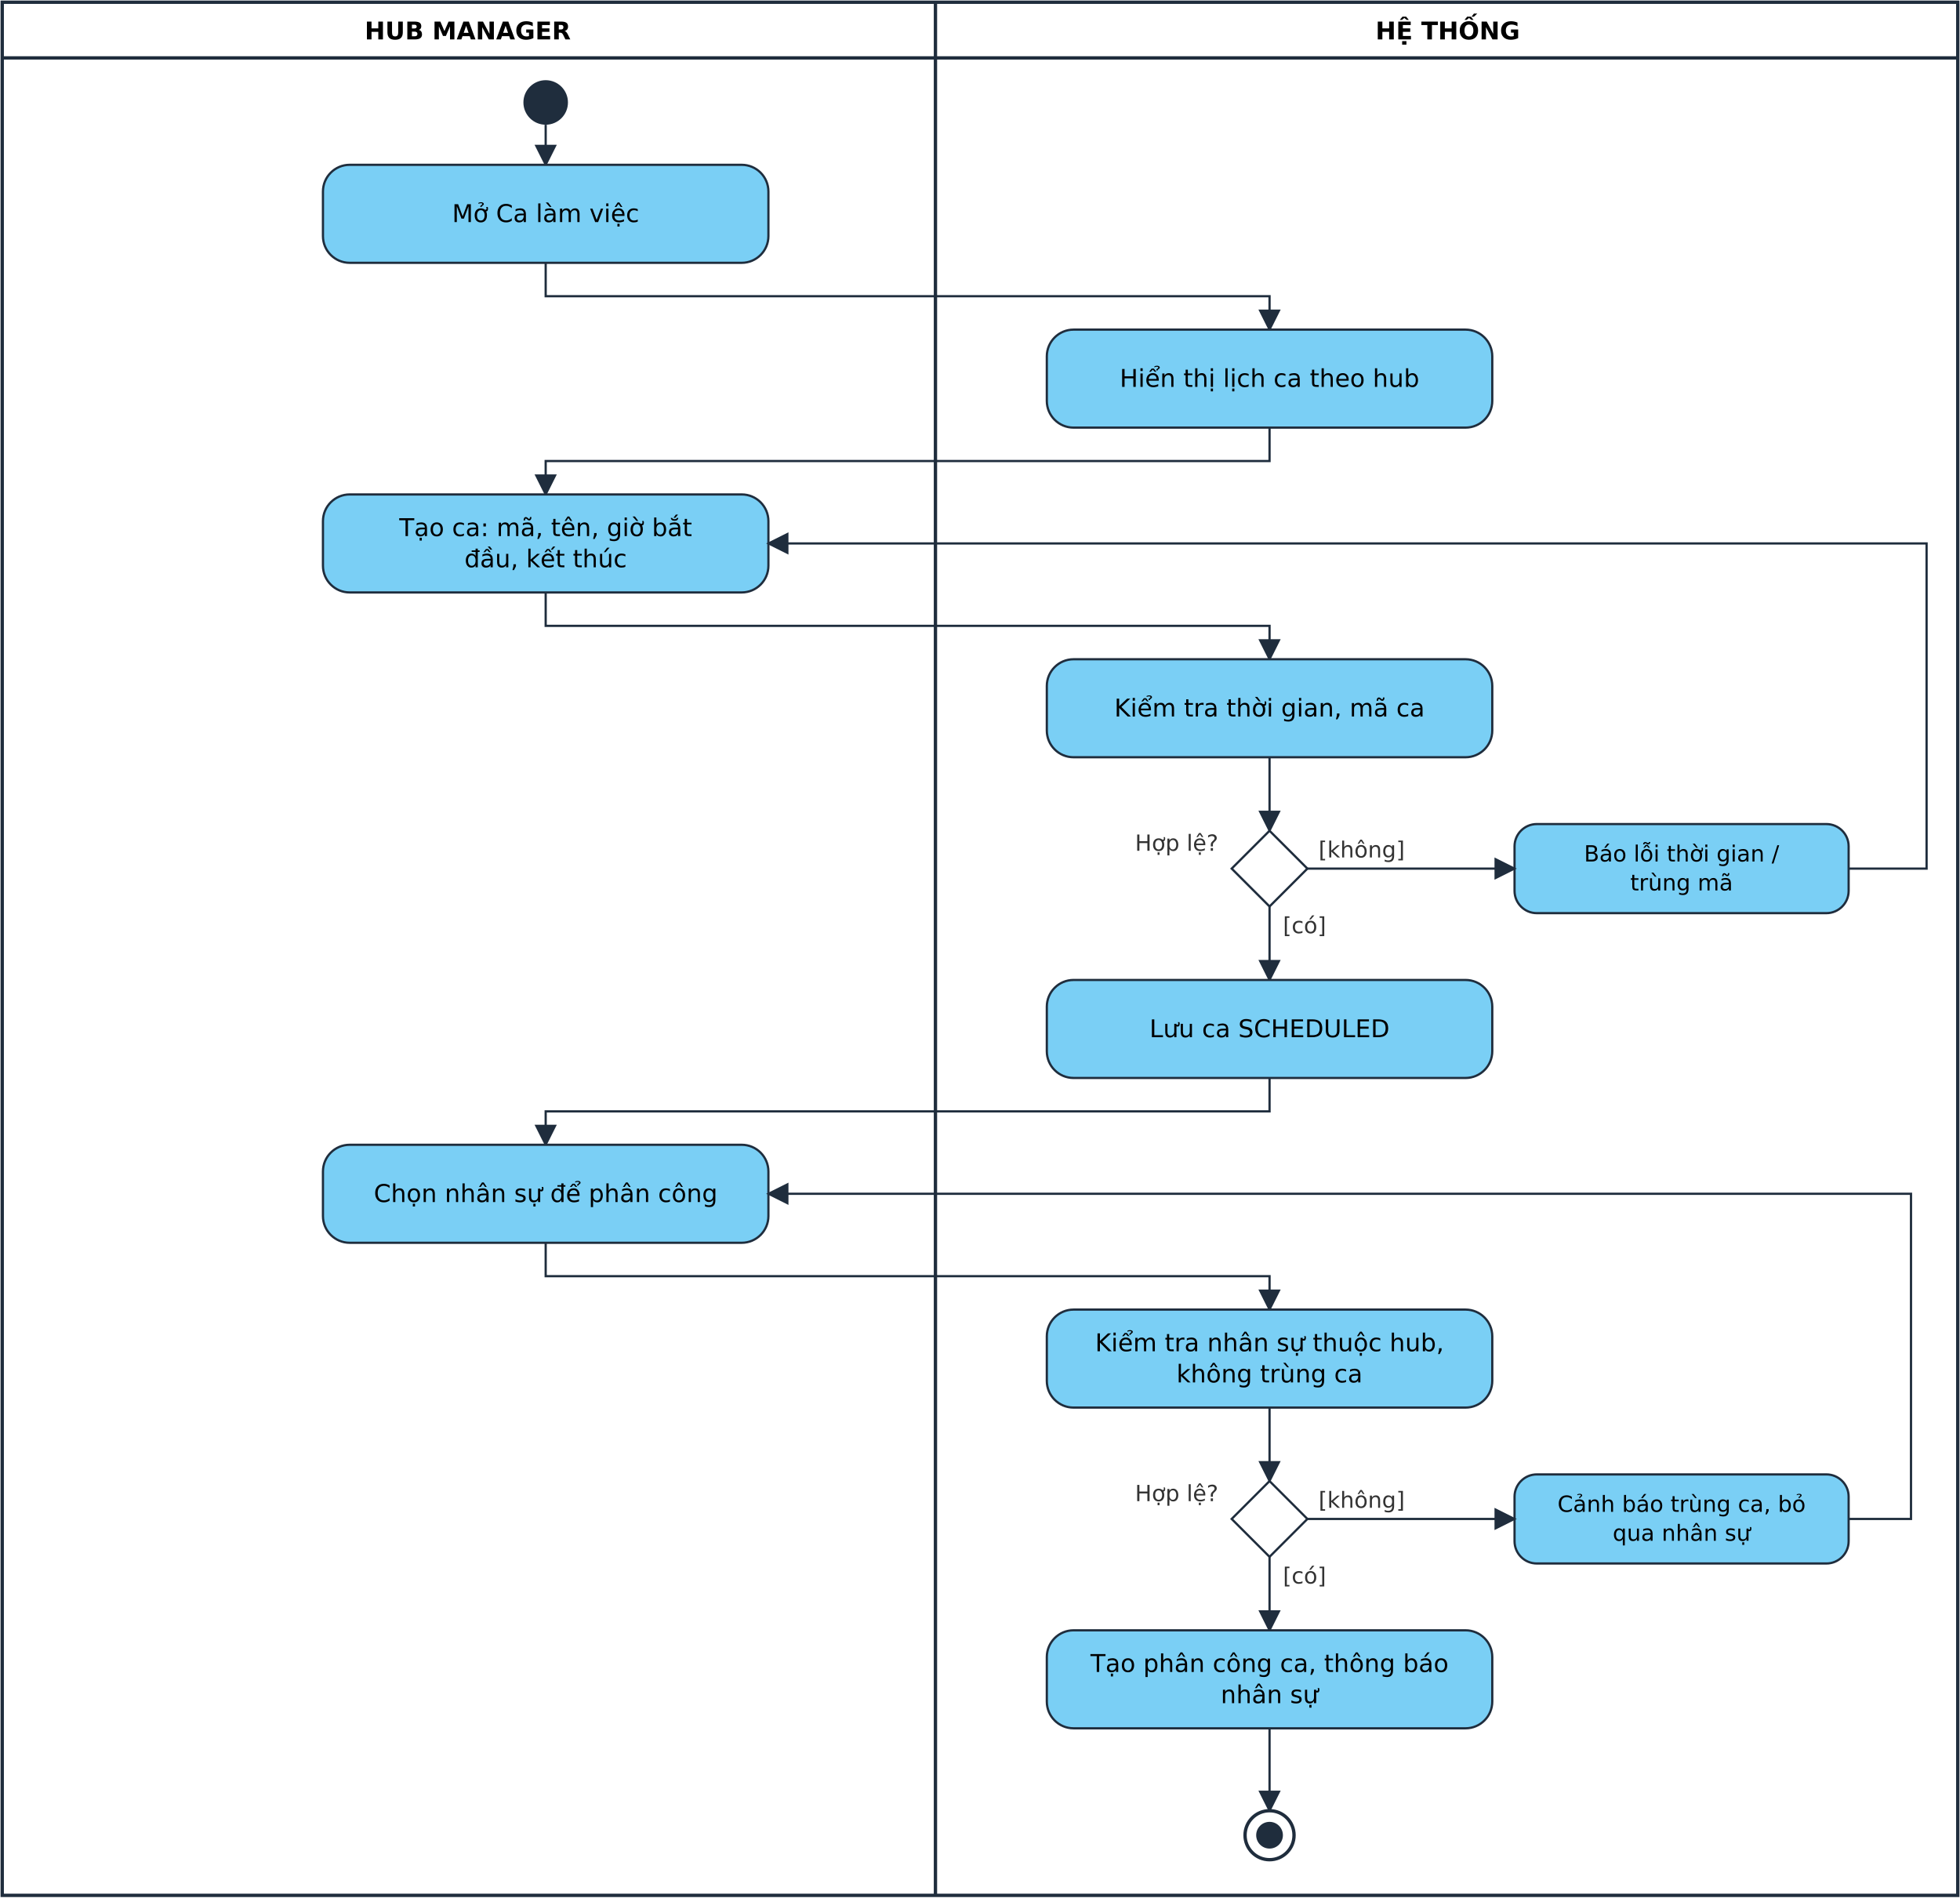
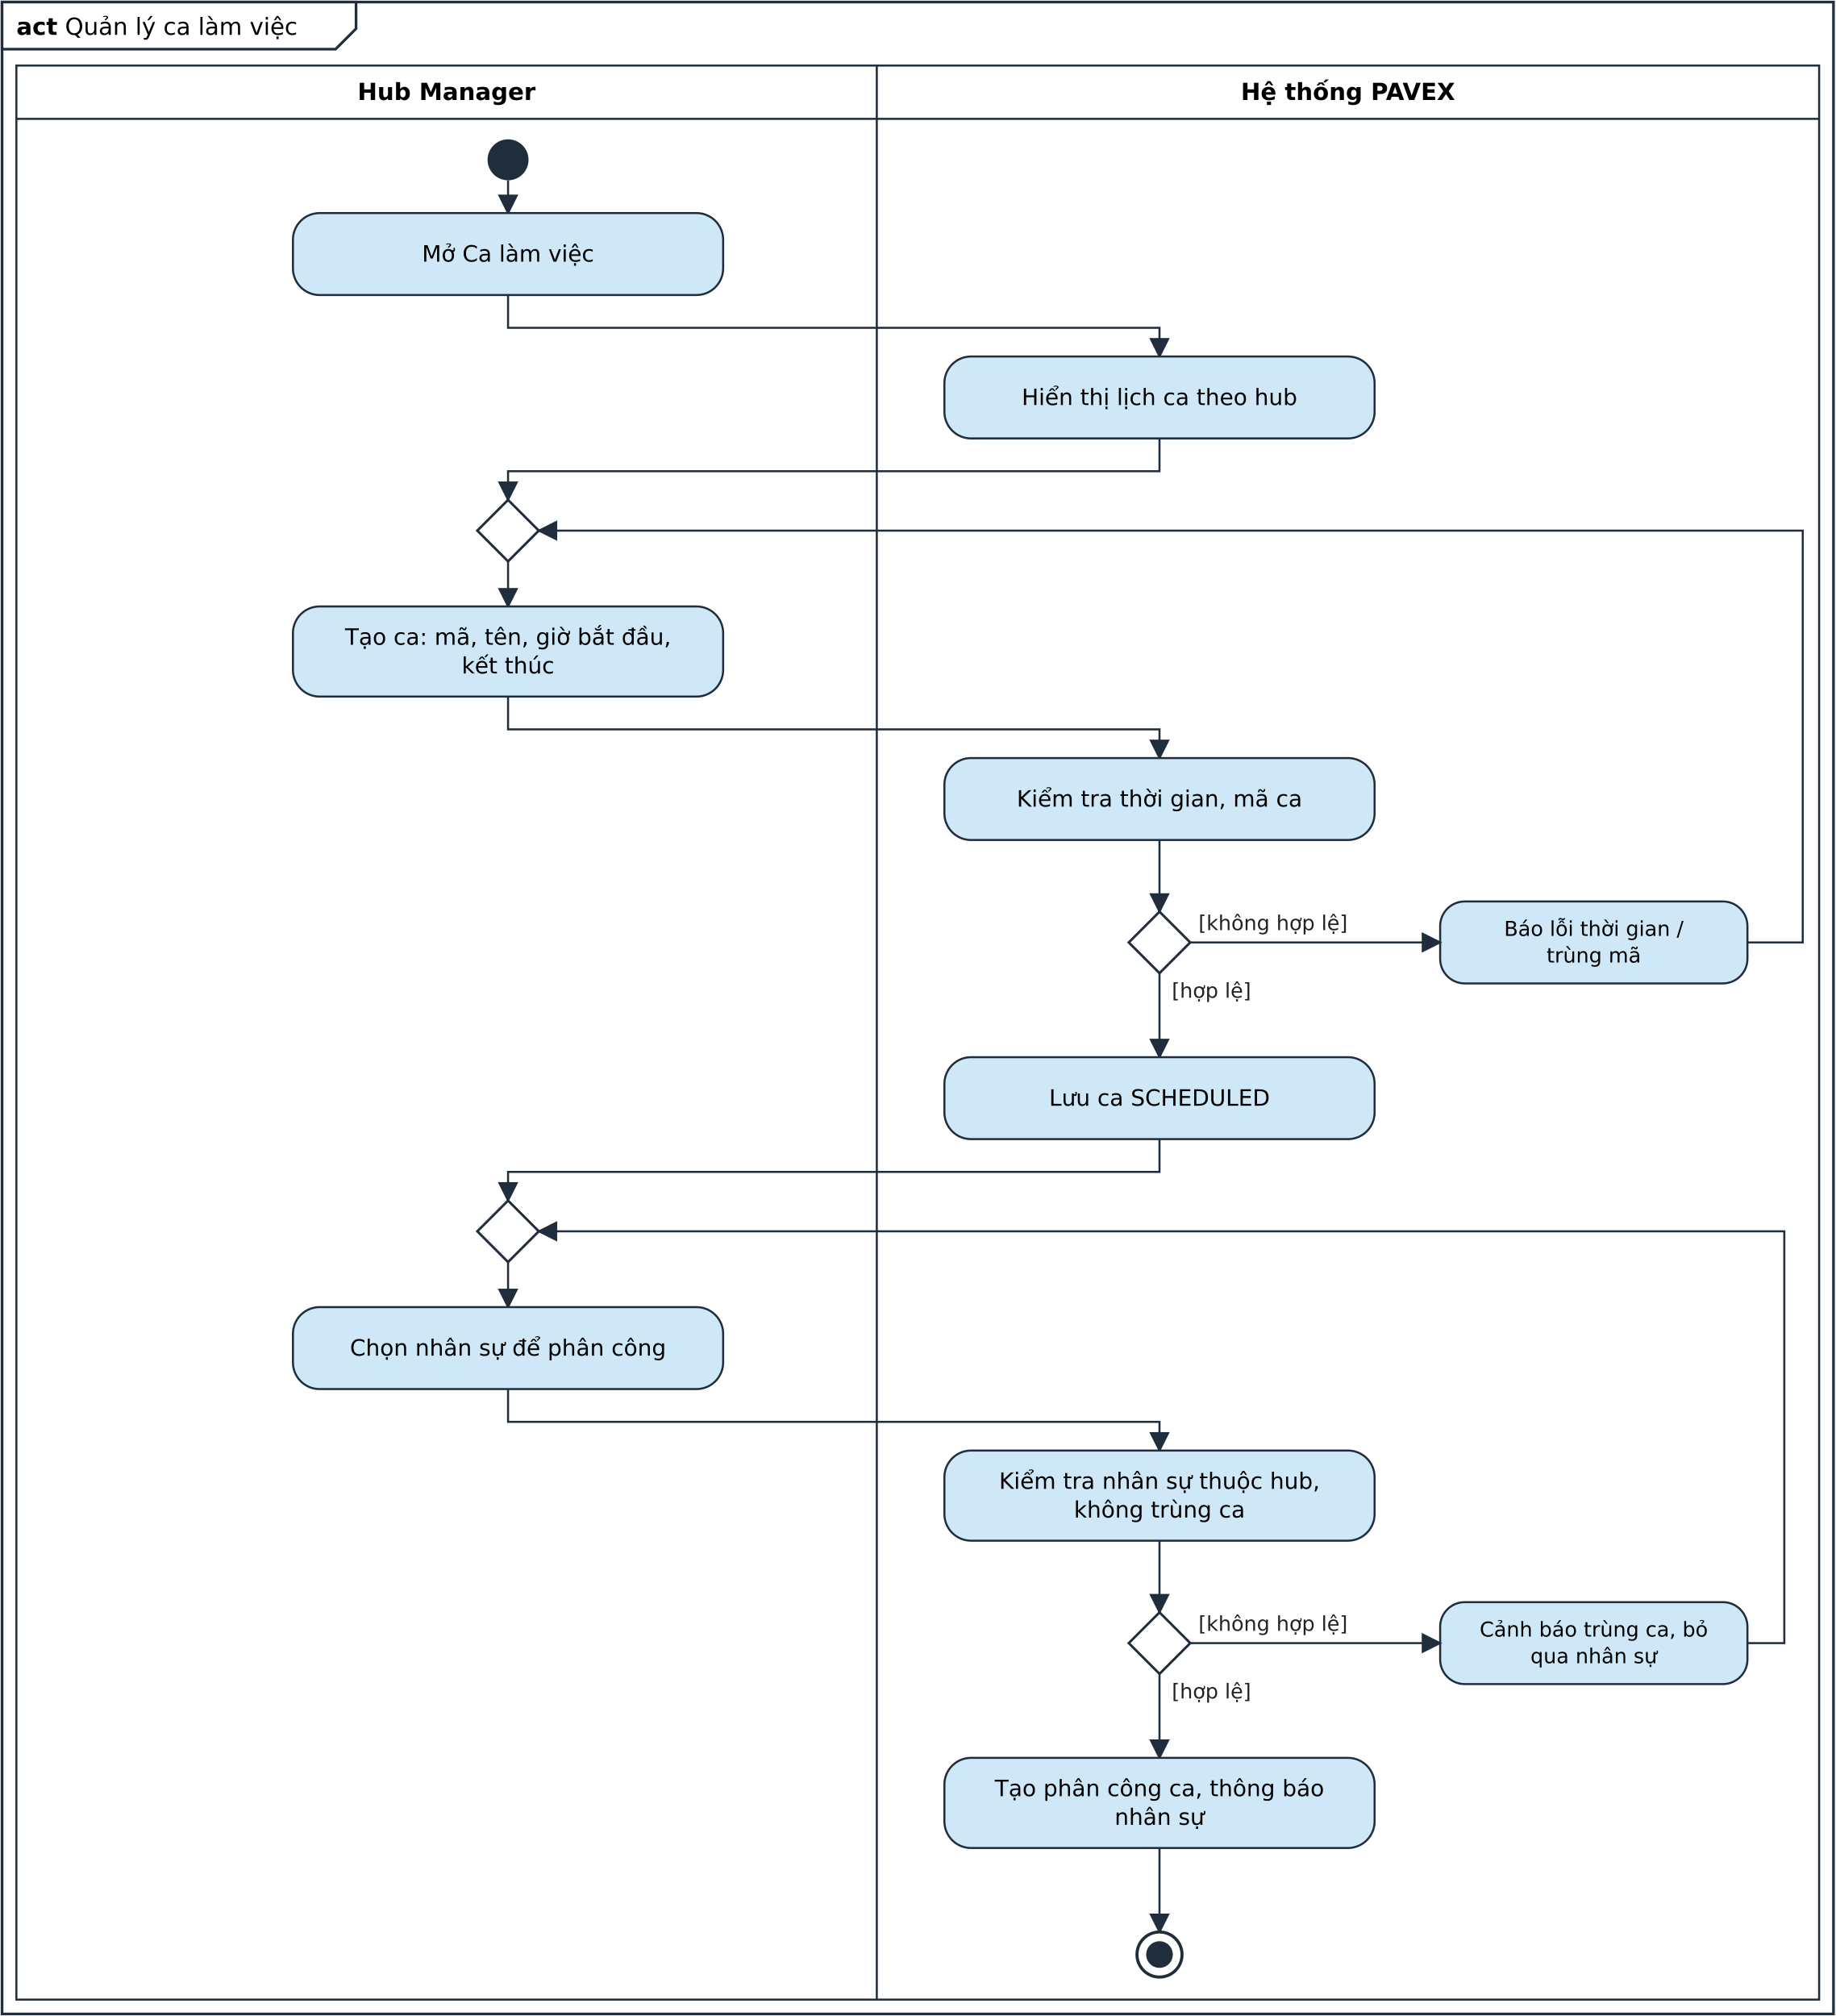
- <svg xmlns="http://www.w3.org/2000/svg" width="880" height="852" viewBox="0 0 880 852" font-family="DejaVu Sans, Arial, sans-serif">
+ <svg xmlns="http://www.w3.org/2000/svg" width="896" height="984" viewBox="0 0 896 984" font-family="DejaVu Sans, Arial, sans-serif">
  <defs>
    <marker id="arr" markerWidth="10" markerHeight="10" refX="9" refY="5" orient="auto">
      <path d="M0,0 L10,5 L0,10 Z" fill="#1f2d3d" />
    </marker>
-     <marker id="open" markerWidth="10" markerHeight="10" refX="9" refY="5" orient="auto">
-       <path d="M0,0 L10,5 L0,10" fill="none" stroke="#1f2d3d" />
+     <marker id="open" markerWidth="11" markerHeight="11" refX="10" refY="5.5" orient="auto">
+       <path d="M0,0 L10,5.5 L0,11" fill="none" stroke="#1f2d3d" stroke-width="1.2" />
    </marker>
  </defs>
-   <rect width="880" height="852" fill="#fff" />
-   <rect x="1" y="1" width="878" height="850" fill="none" stroke="#1f2d3d" stroke-width="1.5" />
-   <line x1="420" y1="1" x2="420" y2="851" stroke="#1f2d3d" stroke-width="1.5" />
-   <line x1="1" y1="26" x2="879" y2="26" stroke="#1f2d3d" stroke-width="1.5" />
-   <text x="210.0" y="17.7" font-size="11" font-weight="bold" text-anchor="middle">HUB MANAGER</text>
-   <text x="650.0" y="17.7" font-size="11" font-weight="bold" text-anchor="middle">HỆ THỐNG</text>
-   <circle cx="245" cy="46" r="10" fill="#1f2d3d" />
-   <path d="M245,56 L245,74.0" fill="none" stroke="#1f2d3d" marker-end="url(#arr)" />
-   <rect x="145.0" y="74.0" width="200" height="44" rx="12" fill="#7acff5" stroke="#1f2d3d" />
-   <text x="245.0" y="99.7" font-size="11" font-weight="normal" text-anchor="middle">Mở Ca làm việc</text>
-   <path d="M245,118.0 L245,133.0 L570,133.0 L570,148.0" fill="none" stroke="#1f2d3d" marker-end="url(#arr)" />
-   <rect x="470.0" y="148.0" width="200" height="44" rx="12" fill="#7acff5" stroke="#1f2d3d" />
-   <text x="570.0" y="173.7" font-size="11" font-weight="normal" text-anchor="middle">Hiển thị lịch ca theo hub</text>
-   <path d="M570,192.0 L570,207.0 L245,207.0 L245,222.0" fill="none" stroke="#1f2d3d" marker-end="url(#arr)" />
-   <rect x="145.0" y="222.0" width="200" height="44" rx="12" fill="#7acff5" stroke="#1f2d3d" />
-   <text x="245.0" y="240.7" font-size="11" font-weight="normal" text-anchor="middle">Tạo ca: mã, tên, giờ bắt</text>
-   <text x="245.0" y="254.7" font-size="11" font-weight="normal" text-anchor="middle">đầu, kết thúc</text>
-   <path d="M245,266.0 L245,281.0 L570,281.0 L570,296.0" fill="none" stroke="#1f2d3d" marker-end="url(#arr)" />
-   <rect x="470.0" y="296.0" width="200" height="44" rx="12" fill="#7acff5" stroke="#1f2d3d" />
-   <text x="570.0" y="321.7" font-size="11" font-weight="normal" text-anchor="middle">Kiểm tra thời gian, mã ca</text>
-   <path d="M570,340.0 L570,373.0" fill="none" stroke="#1f2d3d" marker-end="url(#arr)" />
-   <path d="M570,373.0 L587.0,390.0 L570,407.0 L553.0,390.0 Z" fill="#fff" stroke="#1f2d3d" />
-   <text x="547.0" y="382.0" font-size="10" text-anchor="end" fill="#333">Hợp lệ?</text>
-   <rect x="680.0" y="370.0" width="150" height="40" rx="10" fill="#7acff5" stroke="#1f2d3d" />
-   <text x="755.0" y="386.8" font-size="10" font-weight="normal" text-anchor="middle">Báo lỗi thời gian /</text>
-   <text x="755.0" y="399.8" font-size="10" font-weight="normal" text-anchor="middle">trùng mã</text>
-   <path d="M587.0,390.0 L680.0,390.0" fill="none" stroke="#1f2d3d" marker-end="url(#arr)" />
-   <text x="592.0" y="385.0" font-size="10" text-anchor="start" fill="#333">[không]</text>
-   <path d="M830.0,390.0 L865,390.0 L865,244.0 L345.0,244.0" fill="none" stroke="#1f2d3d" marker-end="url(#arr)" />
-   <path d="M570,407.0 L570,440.0" fill="none" stroke="#1f2d3d" marker-end="url(#arr)" />
-   <text x="576" y="419.0" font-size="10" fill="#333">[có]</text>
-   <rect x="470.0" y="440.0" width="200" height="44" rx="12" fill="#7acff5" stroke="#1f2d3d" />
-   <text x="570.0" y="465.7" font-size="11" font-weight="normal" text-anchor="middle">Lưu ca SCHEDULED</text>
-   <path d="M570,484.0 L570,499.0 L245,499.0 L245,514.0" fill="none" stroke="#1f2d3d" marker-end="url(#arr)" />
-   <rect x="145.0" y="514.0" width="200" height="44" rx="12" fill="#7acff5" stroke="#1f2d3d" />
-   <text x="245.0" y="539.7" font-size="11" font-weight="normal" text-anchor="middle">Chọn nhân sự để phân công</text>
-   <path d="M245,558.0 L245,573.0 L570,573.0 L570,588.0" fill="none" stroke="#1f2d3d" marker-end="url(#arr)" />
-   <rect x="470.0" y="588.0" width="200" height="44" rx="12" fill="#7acff5" stroke="#1f2d3d" />
-   <text x="570.0" y="606.7" font-size="11" font-weight="normal" text-anchor="middle">Kiểm tra nhân sự thuộc hub,</text>
-   <text x="570.0" y="620.7" font-size="11" font-weight="normal" text-anchor="middle">không trùng ca</text>
-   <path d="M570,632.0 L570,665.0" fill="none" stroke="#1f2d3d" marker-end="url(#arr)" />
-   <path d="M570,665.0 L587.0,682.0 L570,699.0 L553.0,682.0 Z" fill="#fff" stroke="#1f2d3d" />
-   <text x="547.0" y="674.0" font-size="10" text-anchor="end" fill="#333">Hợp lệ?</text>
-   <rect x="680.0" y="662.0" width="150" height="40" rx="10" fill="#7acff5" stroke="#1f2d3d" />
-   <text x="755.0" y="678.8" font-size="10" font-weight="normal" text-anchor="middle">Cảnh báo trùng ca, bỏ</text>
-   <text x="755.0" y="691.8" font-size="10" font-weight="normal" text-anchor="middle">qua nhân sự</text>
-   <path d="M587.0,682.0 L680.0,682.0" fill="none" stroke="#1f2d3d" marker-end="url(#arr)" />
-   <text x="592.0" y="677.0" font-size="10" text-anchor="start" fill="#333">[không]</text>
-   <path d="M830.0,682.0 L858,682.0 L858,536.0 L345.0,536.0" fill="none" stroke="#1f2d3d" marker-end="url(#arr)" />
-   <path d="M570,699.0 L570,732.0" fill="none" stroke="#1f2d3d" marker-end="url(#arr)" />
-   <text x="576" y="711.0" font-size="10" fill="#333">[có]</text>
-   <rect x="470.0" y="732.0" width="200" height="44" rx="12" fill="#7acff5" stroke="#1f2d3d" />
-   <text x="570.0" y="750.7" font-size="11" font-weight="normal" text-anchor="middle">Tạo phân công ca, thông báo</text>
-   <text x="570.0" y="764.7" font-size="11" font-weight="normal" text-anchor="middle">nhân sự</text>
-   <path d="M570,776.0 L570,813" fill="none" stroke="#1f2d3d" marker-end="url(#arr)" />
-   <circle cx="570" cy="824" r="11" fill="#fff" stroke="#1f2d3d" stroke-width="1.5" />
-   <circle cx="570" cy="824" r="6" fill="#1f2d3d" />
+   <rect width="896" height="984" fill="#fff" />
+   <rect x="1" y="1" width="894" height="982" fill="none" stroke="#1f2d3d" stroke-width="1.3" />
+   <path d="M1,1 L173.8,1 L173.8,14 L163.8,24 L1,24 Z" fill="#fff" stroke="#1f2d3d" stroke-width="1.3" />
+   <text x="8" y="17" font-size="11.5">
+     <tspan font-weight="bold">act</tspan> Quản lý ca làm việc</text>
+   <rect x="8" y="32" width="880" height="944" fill="none" stroke="#1f2d3d" />
+   <line x1="428" y1="32" x2="428" y2="976" stroke="#1f2d3d" />
+   <line x1="8" y1="58" x2="888" y2="58" stroke="#1f2d3d" />
+   <text x="218.0" y="48.8" font-size="11.5" font-weight="bold" text-anchor="middle">Hub Manager</text>
+   <text x="658.0" y="48.8" font-size="11.5" font-weight="bold" text-anchor="middle">Hệ thống PAVEX</text>
+   <circle cx="248" cy="78" r="10" fill="#1f2d3d" />
+   <path d="M248,88 L248,104.0" fill="none" stroke="#1f2d3d" marker-end="url(#arr)" />
+   <rect x="143.0" y="104.0" width="210" height="40" rx="13" fill="#cfe8f7" stroke="#1f2d3d" />
+   <text x="248.0" y="127.7" font-size="11" font-weight="normal" text-anchor="middle">Mở Ca làm việc</text>
+   <path d="M248,144.0 L248,160.0 L566,160.0 L566,174.0" fill="none" stroke="#1f2d3d" marker-end="url(#arr)" />
+   <rect x="461.0" y="174.0" width="210" height="40" rx="13" fill="#cfe8f7" stroke="#1f2d3d" />
+   <text x="566.0" y="197.7" font-size="11" font-weight="normal" text-anchor="middle">Hiển thị lịch ca theo hub</text>
+   <path d="M566,214.0 L566,230.0 L248,230.0 L248,244.0" fill="none" stroke="#1f2d3d" marker-end="url(#arr)" />
+   <path d="M248,244.0 L263.0,259.0 L248,274.0 L233.0,259.0 Z" fill="#fff" stroke="#1f2d3d" stroke-width="1.2" />
+   <path d="M248,274.0 L248,296.0" fill="none" stroke="#1f2d3d" marker-end="url(#arr)" />
+   <rect x="143.0" y="296.0" width="210" height="44" rx="13" fill="#cfe8f7" stroke="#1f2d3d" />
+   <text x="248.0" y="314.7" font-size="11" font-weight="normal" text-anchor="middle">Tạo ca: mã, tên, giờ bắt đầu,</text>
+   <text x="248.0" y="328.7" font-size="11" font-weight="normal" text-anchor="middle">kết thúc</text>
+   <path d="M248,340.0 L248,356.0 L566,356.0 L566,370.0" fill="none" stroke="#1f2d3d" marker-end="url(#arr)" />
+   <rect x="461.0" y="370.0" width="210" height="40" rx="13" fill="#cfe8f7" stroke="#1f2d3d" />
+   <text x="566.0" y="393.7" font-size="11" font-weight="normal" text-anchor="middle">Kiểm tra thời gian, mã ca</text>
+   <path d="M566,410.0 L566,445.0" fill="none" stroke="#1f2d3d" marker-end="url(#arr)" />
+   <path d="M566,445.0 L581.0,460.0 L566,475.0 L551.0,460.0 Z" fill="#fff" stroke="#1f2d3d" stroke-width="1.2" />
+   <rect x="703.0" y="440.0" width="150" height="40" rx="12" fill="#cfe8f7" stroke="#1f2d3d" />
+   <text x="778.0" y="456.8" font-size="10" font-weight="normal" text-anchor="middle">Báo lỗi thời gian /</text>
+   <text x="778.0" y="469.8" font-size="10" font-weight="normal" text-anchor="middle">trùng mã</text>
+   <path d="M581.0,460.0 L703.0,460.0" fill="none" stroke="#1f2d3d" marker-end="url(#arr)" />
+   <text x="585.0" y="454.0" font-size="10" text-anchor="start" fill="#222">[không hợp lệ]</text>
+   <path d="M853.0,460.0 L880,460.0 L880,259.0 L263.0,259.0" fill="none" stroke="#1f2d3d" marker-end="url(#arr)" />
+   <path d="M566,475.0 L566,516.0" fill="none" stroke="#1f2d3d" marker-end="url(#arr)" />
+   <text x="572.0" y="487.0" font-size="10" text-anchor="start" fill="#222">[hợp lệ]</text>
+   <rect x="461.0" y="516.0" width="210" height="40" rx="13" fill="#cfe8f7" stroke="#1f2d3d" />
+   <text x="566.0" y="539.7" font-size="11" font-weight="normal" text-anchor="middle">Lưu ca SCHEDULED</text>
+   <path d="M566,556.0 L566,572.0 L248,572.0 L248,586.0" fill="none" stroke="#1f2d3d" marker-end="url(#arr)" />
+   <path d="M248,586.0 L263.0,601.0 L248,616.0 L233.0,601.0 Z" fill="#fff" stroke="#1f2d3d" stroke-width="1.2" />
+   <path d="M248,616.0 L248,638.0" fill="none" stroke="#1f2d3d" marker-end="url(#arr)" />
+   <rect x="143.0" y="638.0" width="210" height="40" rx="13" fill="#cfe8f7" stroke="#1f2d3d" />
+   <text x="248.0" y="661.7" font-size="11" font-weight="normal" text-anchor="middle">Chọn nhân sự để phân công</text>
+   <path d="M248,678.0 L248,694.0 L566,694.0 L566,708.0" fill="none" stroke="#1f2d3d" marker-end="url(#arr)" />
+   <rect x="461.0" y="708.0" width="210" height="44" rx="13" fill="#cfe8f7" stroke="#1f2d3d" />
+   <text x="566.0" y="726.7" font-size="11" font-weight="normal" text-anchor="middle">Kiểm tra nhân sự thuộc hub,</text>
+   <text x="566.0" y="740.7" font-size="11" font-weight="normal" text-anchor="middle">không trùng ca</text>
+   <path d="M566,752.0 L566,787.0" fill="none" stroke="#1f2d3d" marker-end="url(#arr)" />
+   <path d="M566,787.0 L581.0,802.0 L566,817.0 L551.0,802.0 Z" fill="#fff" stroke="#1f2d3d" stroke-width="1.2" />
+   <rect x="703.0" y="782.0" width="150" height="40" rx="12" fill="#cfe8f7" stroke="#1f2d3d" />
+   <text x="778.0" y="798.8" font-size="10" font-weight="normal" text-anchor="middle">Cảnh báo trùng ca, bỏ</text>
+   <text x="778.0" y="811.8" font-size="10" font-weight="normal" text-anchor="middle">qua nhân sự</text>
+   <path d="M581.0,802.0 L703.0,802.0" fill="none" stroke="#1f2d3d" marker-end="url(#arr)" />
+   <text x="585.0" y="796.0" font-size="10" text-anchor="start" fill="#222">[không hợp lệ]</text>
+   <path d="M853.0,802.0 L871,802.0 L871,601.0 L263.0,601.0" fill="none" stroke="#1f2d3d" marker-end="url(#arr)" />
+   <path d="M566,817.0 L566,858.0" fill="none" stroke="#1f2d3d" marker-end="url(#arr)" />
+   <text x="572.0" y="829.0" font-size="10" text-anchor="start" fill="#222">[hợp lệ]</text>
+   <rect x="461.0" y="858.0" width="210" height="44" rx="13" fill="#cfe8f7" stroke="#1f2d3d" />
+   <text x="566.0" y="876.7" font-size="11" font-weight="normal" text-anchor="middle">Tạo phân công ca, thông báo</text>
+   <text x="566.0" y="890.7" font-size="11" font-weight="normal" text-anchor="middle">nhân sự</text>
+   <path d="M566,902.0 L566,943" fill="none" stroke="#1f2d3d" marker-end="url(#arr)" />
+   <circle cx="566" cy="954" r="11" fill="#fff" stroke="#1f2d3d" stroke-width="1.5" />
+   <circle cx="566" cy="954" r="6.5" fill="#1f2d3d" />
</svg>
